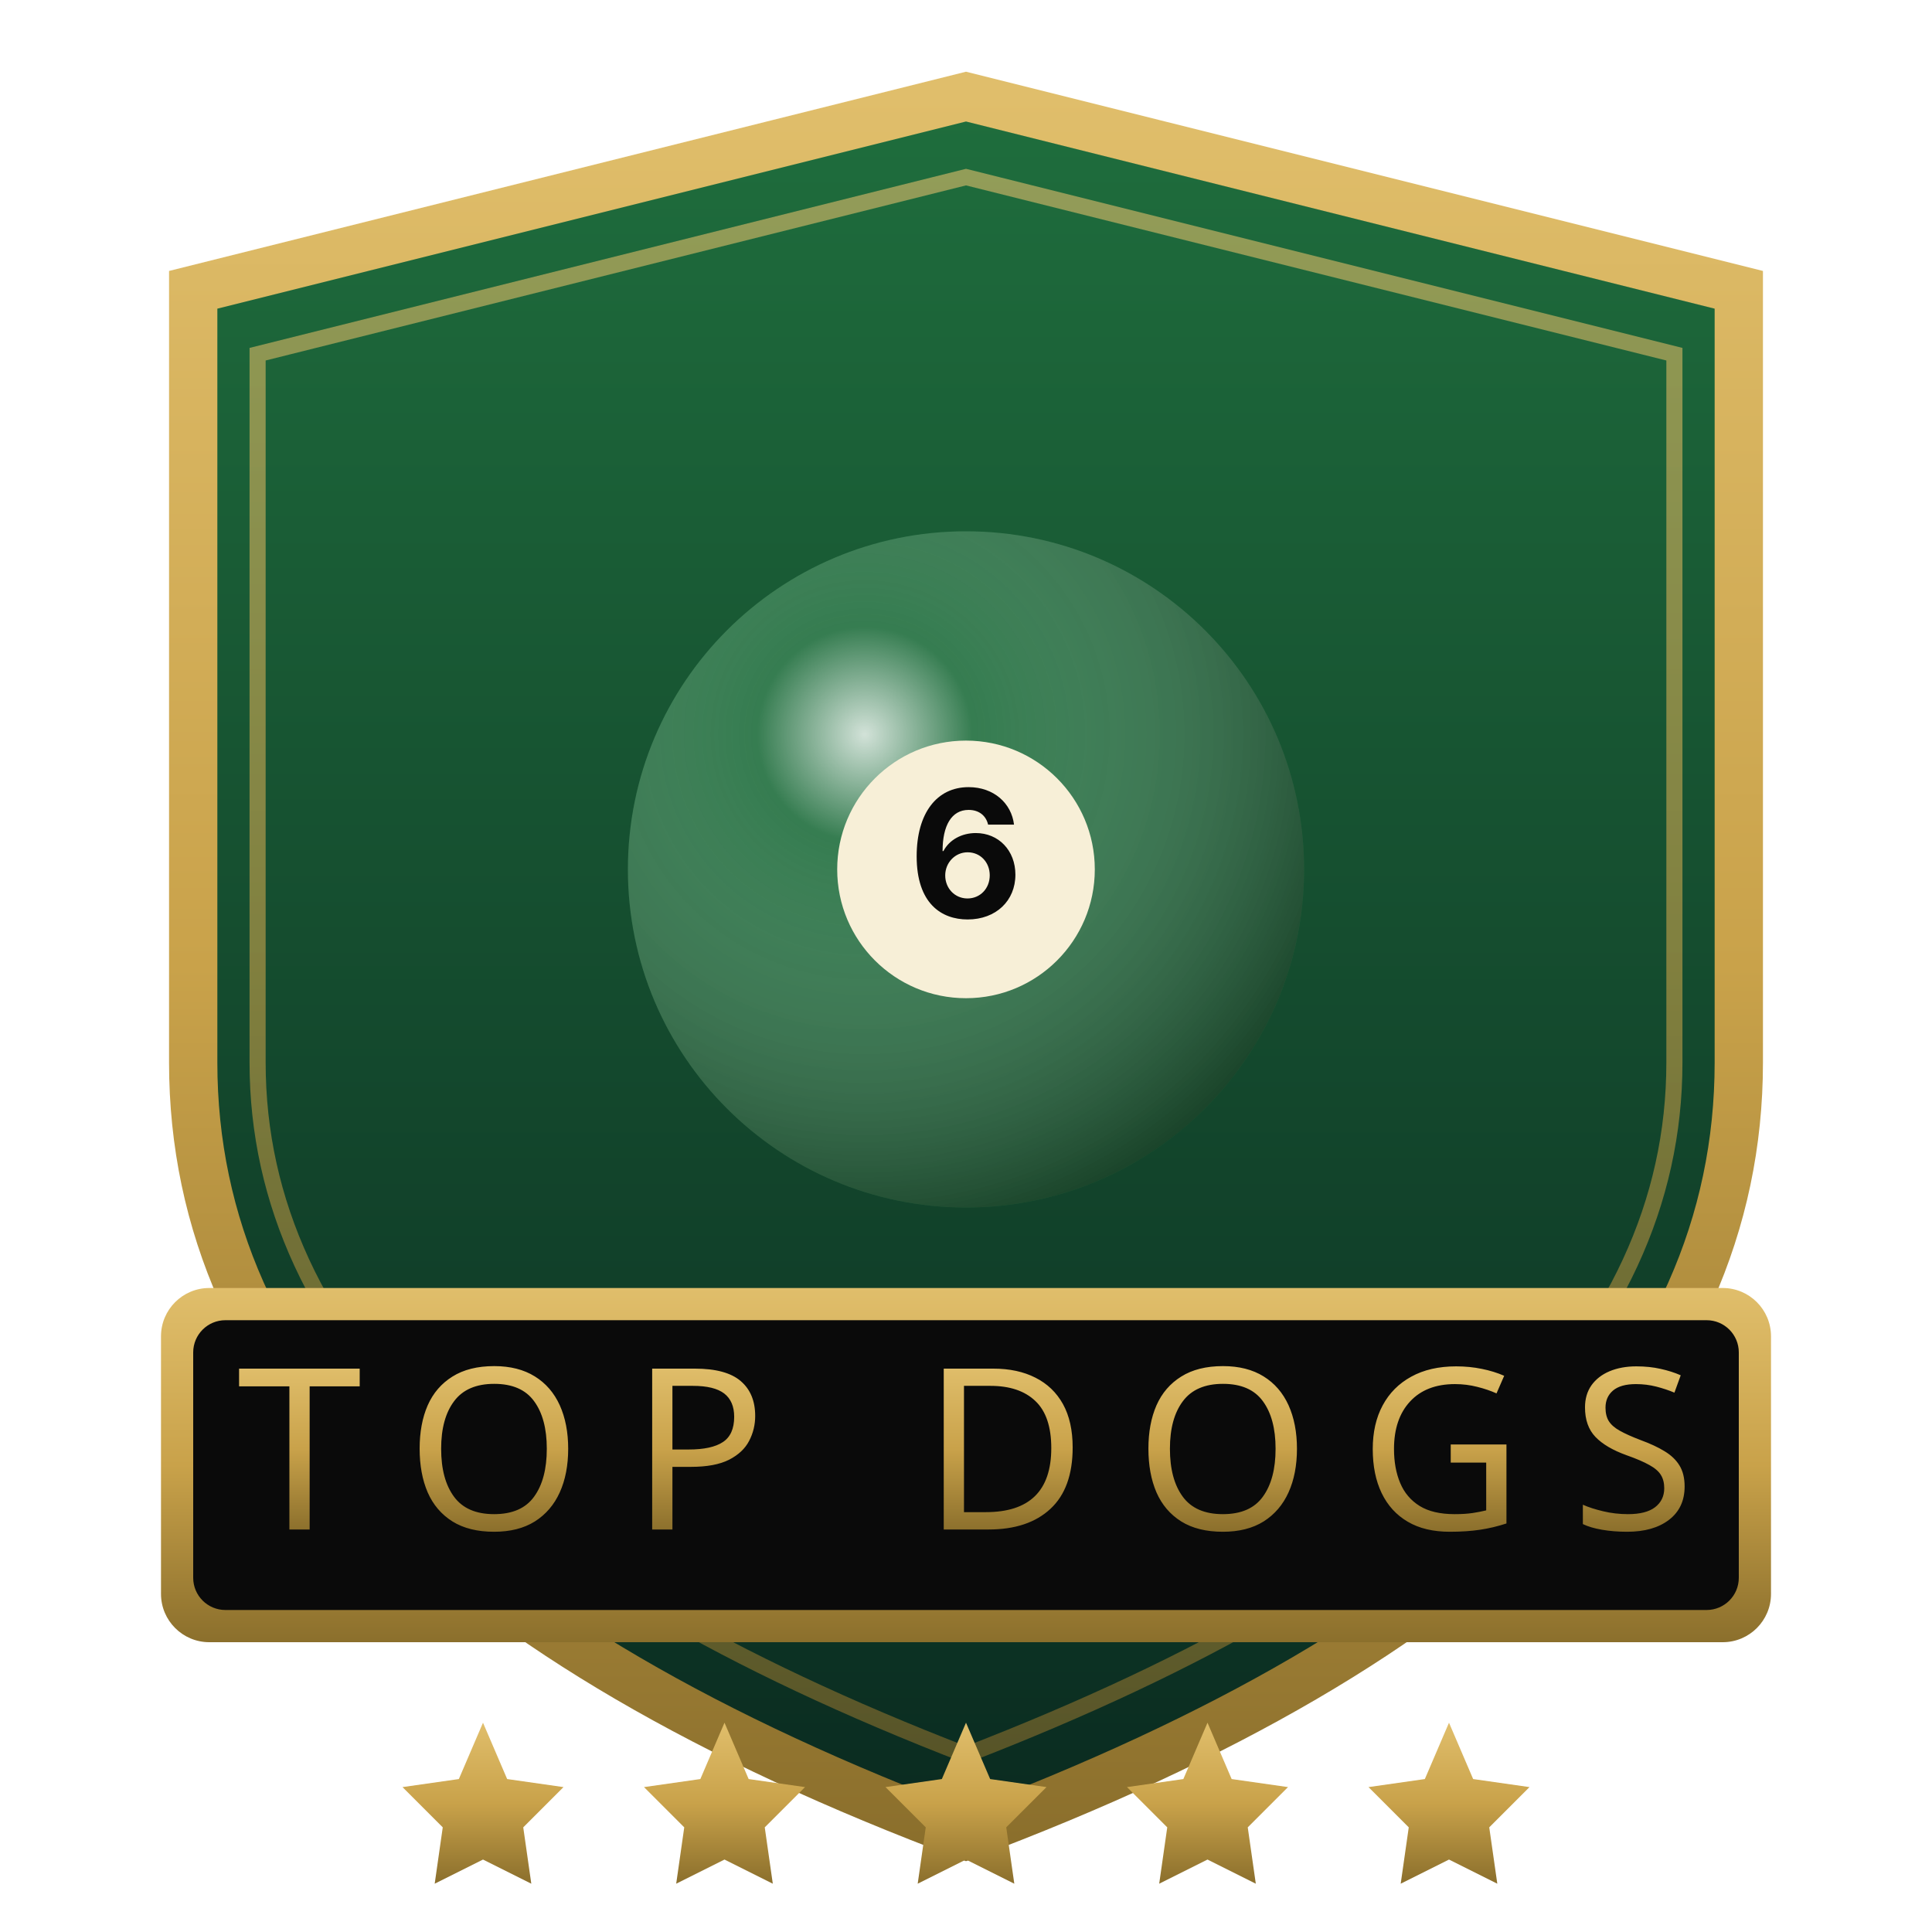
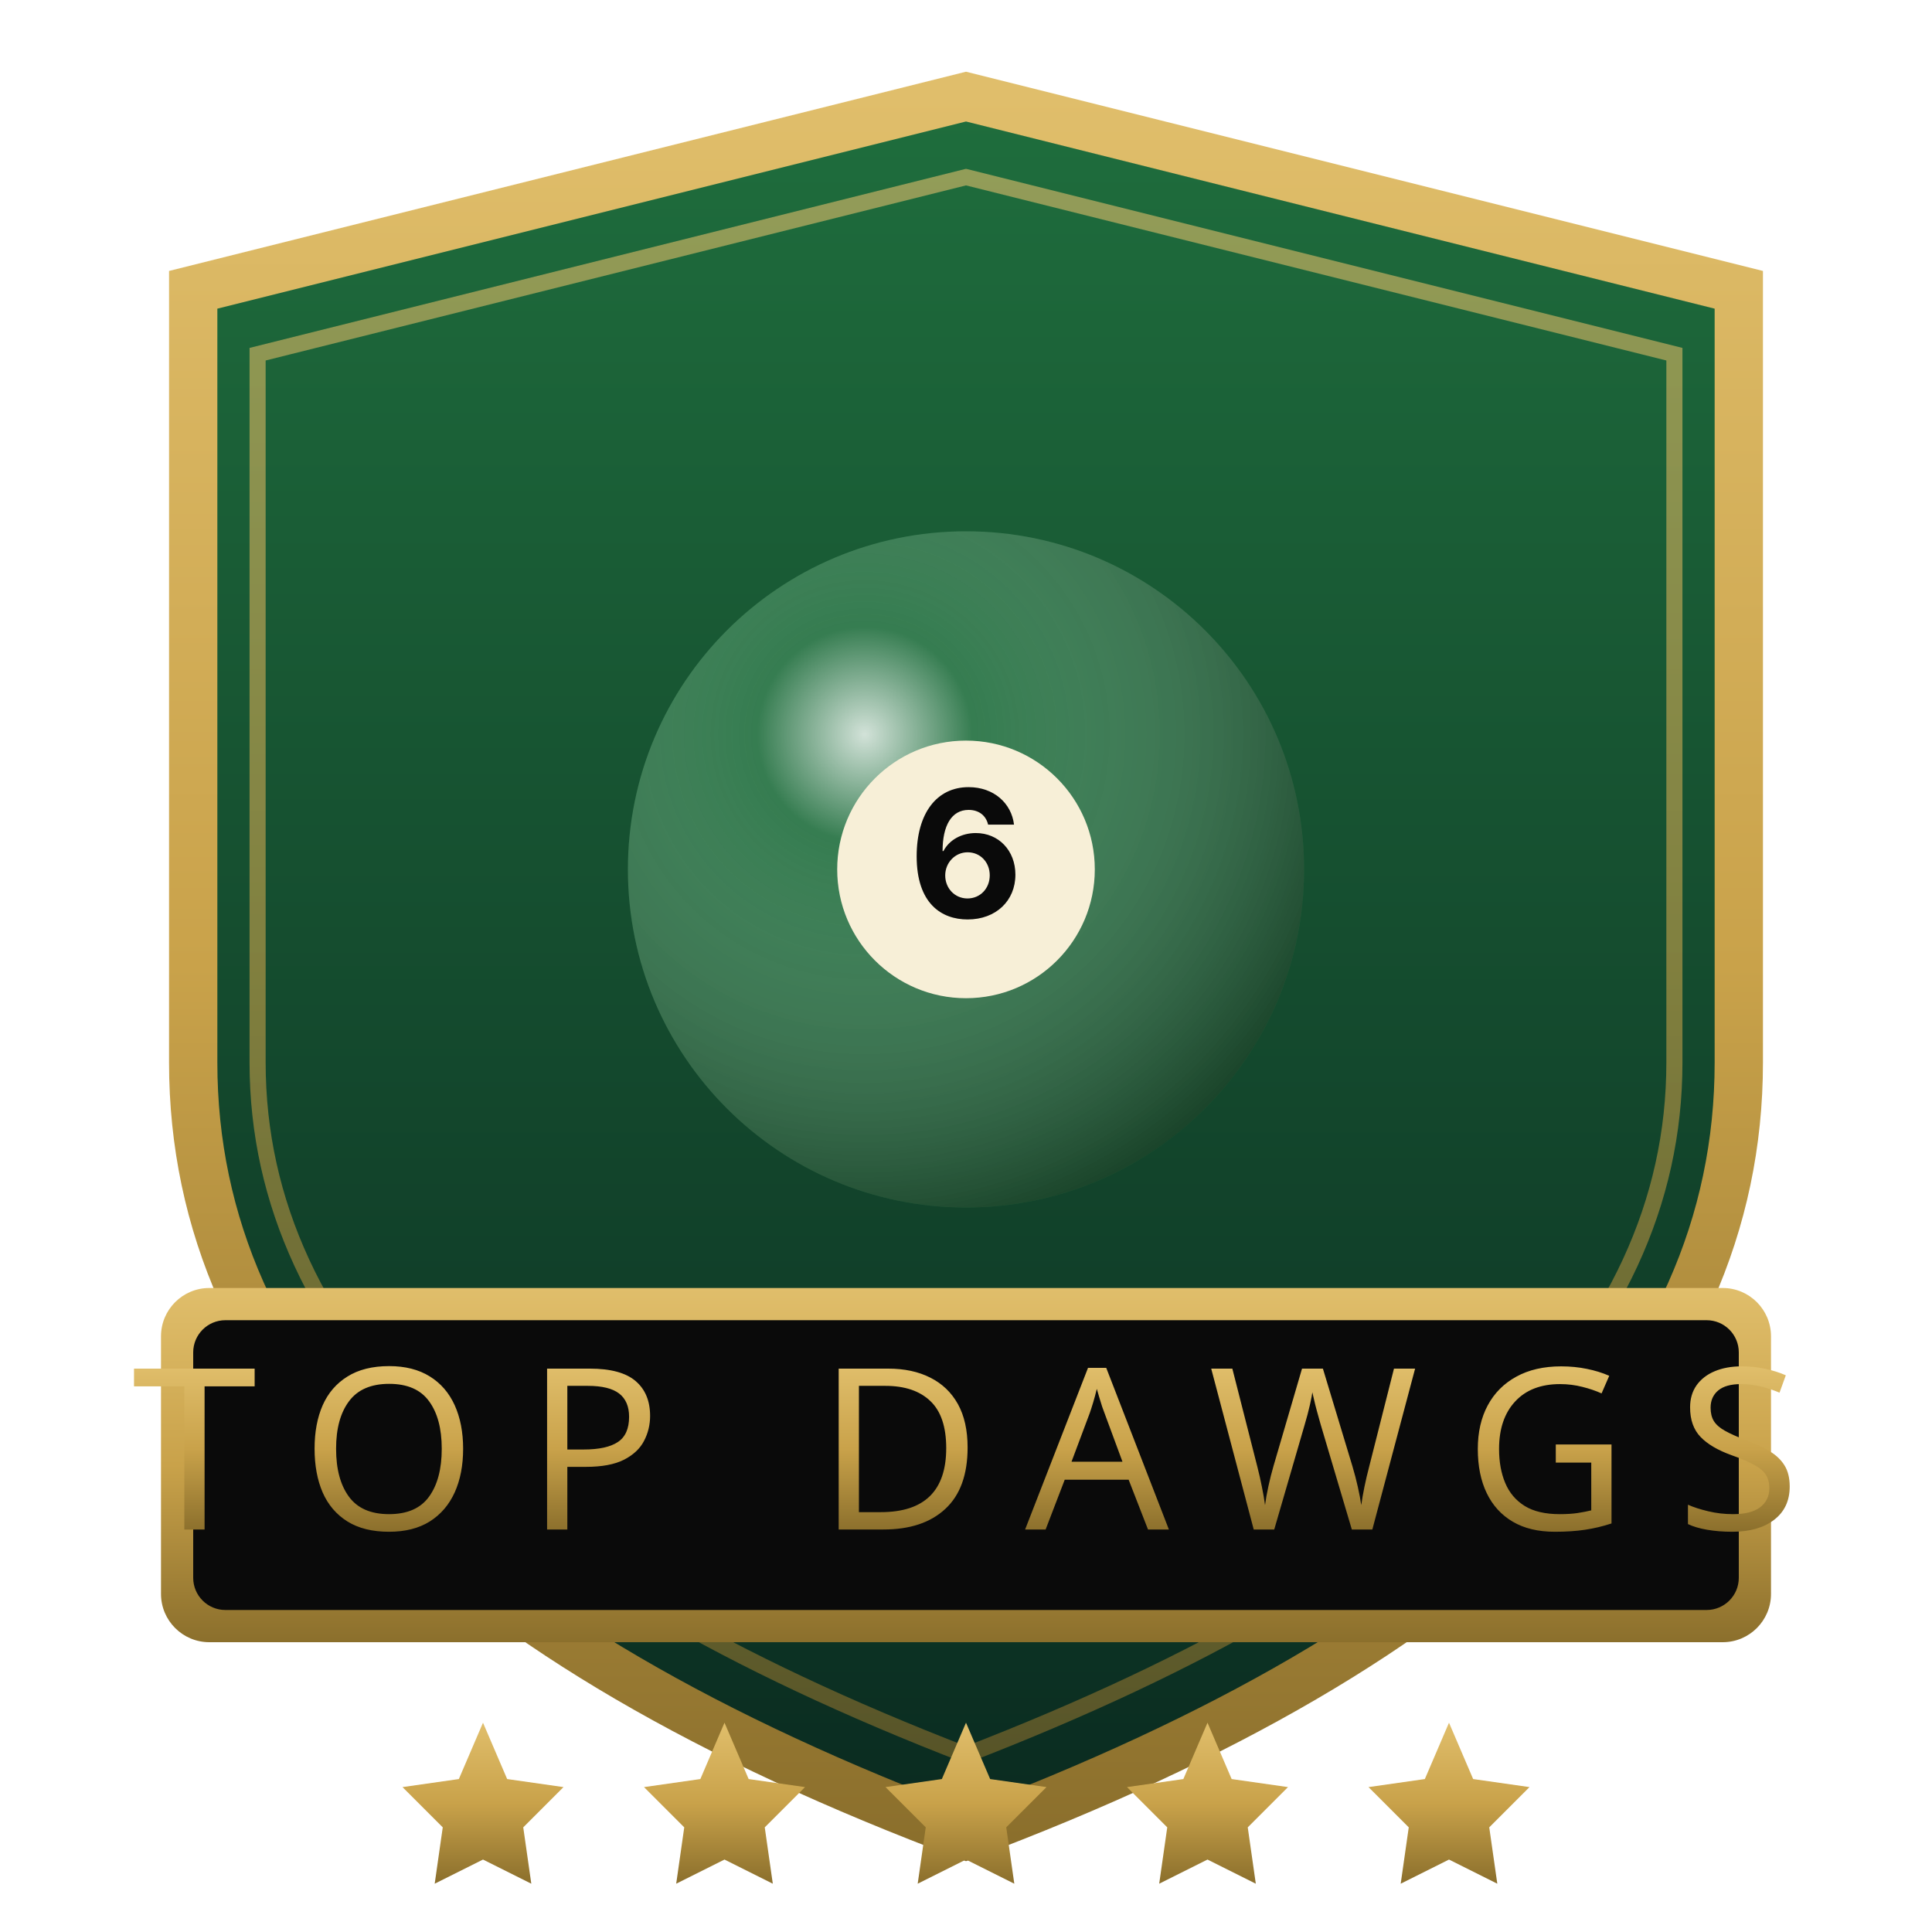
- <svg xmlns="http://www.w3.org/2000/svg" viewBox="0 0 240 240" role="img" aria-label="Top Dogs">
+ <svg xmlns="http://www.w3.org/2000/svg" viewBox="0 0 240 240" role="img" aria-label="Top Dawgs">
  <defs>
    <linearGradient id="brass" x1="0" y1="0" x2="0" y2="1">
      <stop offset="0%" stop-color="#E0BE6B" />
      <stop offset="50%" stop-color="#C9A24A" />
      <stop offset="100%" stop-color="#8B6F2C" />
    </linearGradient>
    <linearGradient id="felt" x1="0" y1="0" x2="0" y2="1">
      <stop offset="0%" stop-color="#1F6E3D" />
      <stop offset="100%" stop-color="#0a2a20" />
    </linearGradient>
    <radialGradient id="ball6" cx="35%" cy="30%" r="80%">
      <stop offset="0%" stop-color="rgba(255,255,255,0.8)" />
      <stop offset="20%" stop-color="rgba(255,255,255,0.1)" />
      <stop offset="100%" stop-color="rgba(0,0,0,0.5)" />
    </radialGradient>
  </defs>
  <path d="M120 12 L216 36 L216 132 Q216 192 120 228 Q24 192 24 132 L24 36 Z" fill="url(#felt)" stroke="url(#brass)" stroke-width="6" />
  <path d="M120 22 L208 44 L208 132 Q208 184 120 218 Q32 184 32 132 L32 44 Z" fill="none" stroke="url(#brass)" stroke-width="2" opacity="0.6" />
  <g transform="translate(120,108)">
    <circle r="42" fill="#1F6E3D" />
    <circle r="42" fill="url(#ball6)" />
    <circle r="16" fill="#f7efd7" />
    <text y="6" text-anchor="middle" font-family="Inter, system-ui, sans-serif" font-size="22" font-weight="700" fill="#0a0a0a">6</text>
  </g>
  <rect x="20" y="160" width="200" height="44" rx="6" fill="url(#brass)" />
  <rect x="24" y="164" width="192" height="36" rx="4" fill="#0a0a0a" />
-   <text x="120" y="190" text-anchor="middle" font-family="'Bebas Neue', Oswald, Impact, sans-serif" font-size="28" letter-spacing="6" fill="url(#brass)">TOP DOGS</text>
+   <text x="120" y="190" text-anchor="middle" font-family="'Bebas Neue', Oswald, Impact, sans-serif" font-size="28" letter-spacing="6" fill="url(#brass)">TOP DAWGS</text>
  <g fill="url(#brass)">
    <polygon points="60,214 63,221 70,222 65,227 66,234 60,231 54,234 55,227 50,222 57,221" />
    <polygon points="90,214 93,221 100,222 95,227 96,234 90,231 84,234 85,227 80,222 87,221" />
    <polygon points="120,214 123,221 130,222 125,227 126,234 120,231 114,234 115,227 110,222 117,221" />
    <polygon points="150,214 153,221 160,222 155,227 156,234 150,231 144,234 145,227 140,222 147,221" />
    <polygon points="180,214 183,221 190,222 185,227 186,234 180,231 174,234 175,227 170,222 177,221" />
  </g>
</svg>
